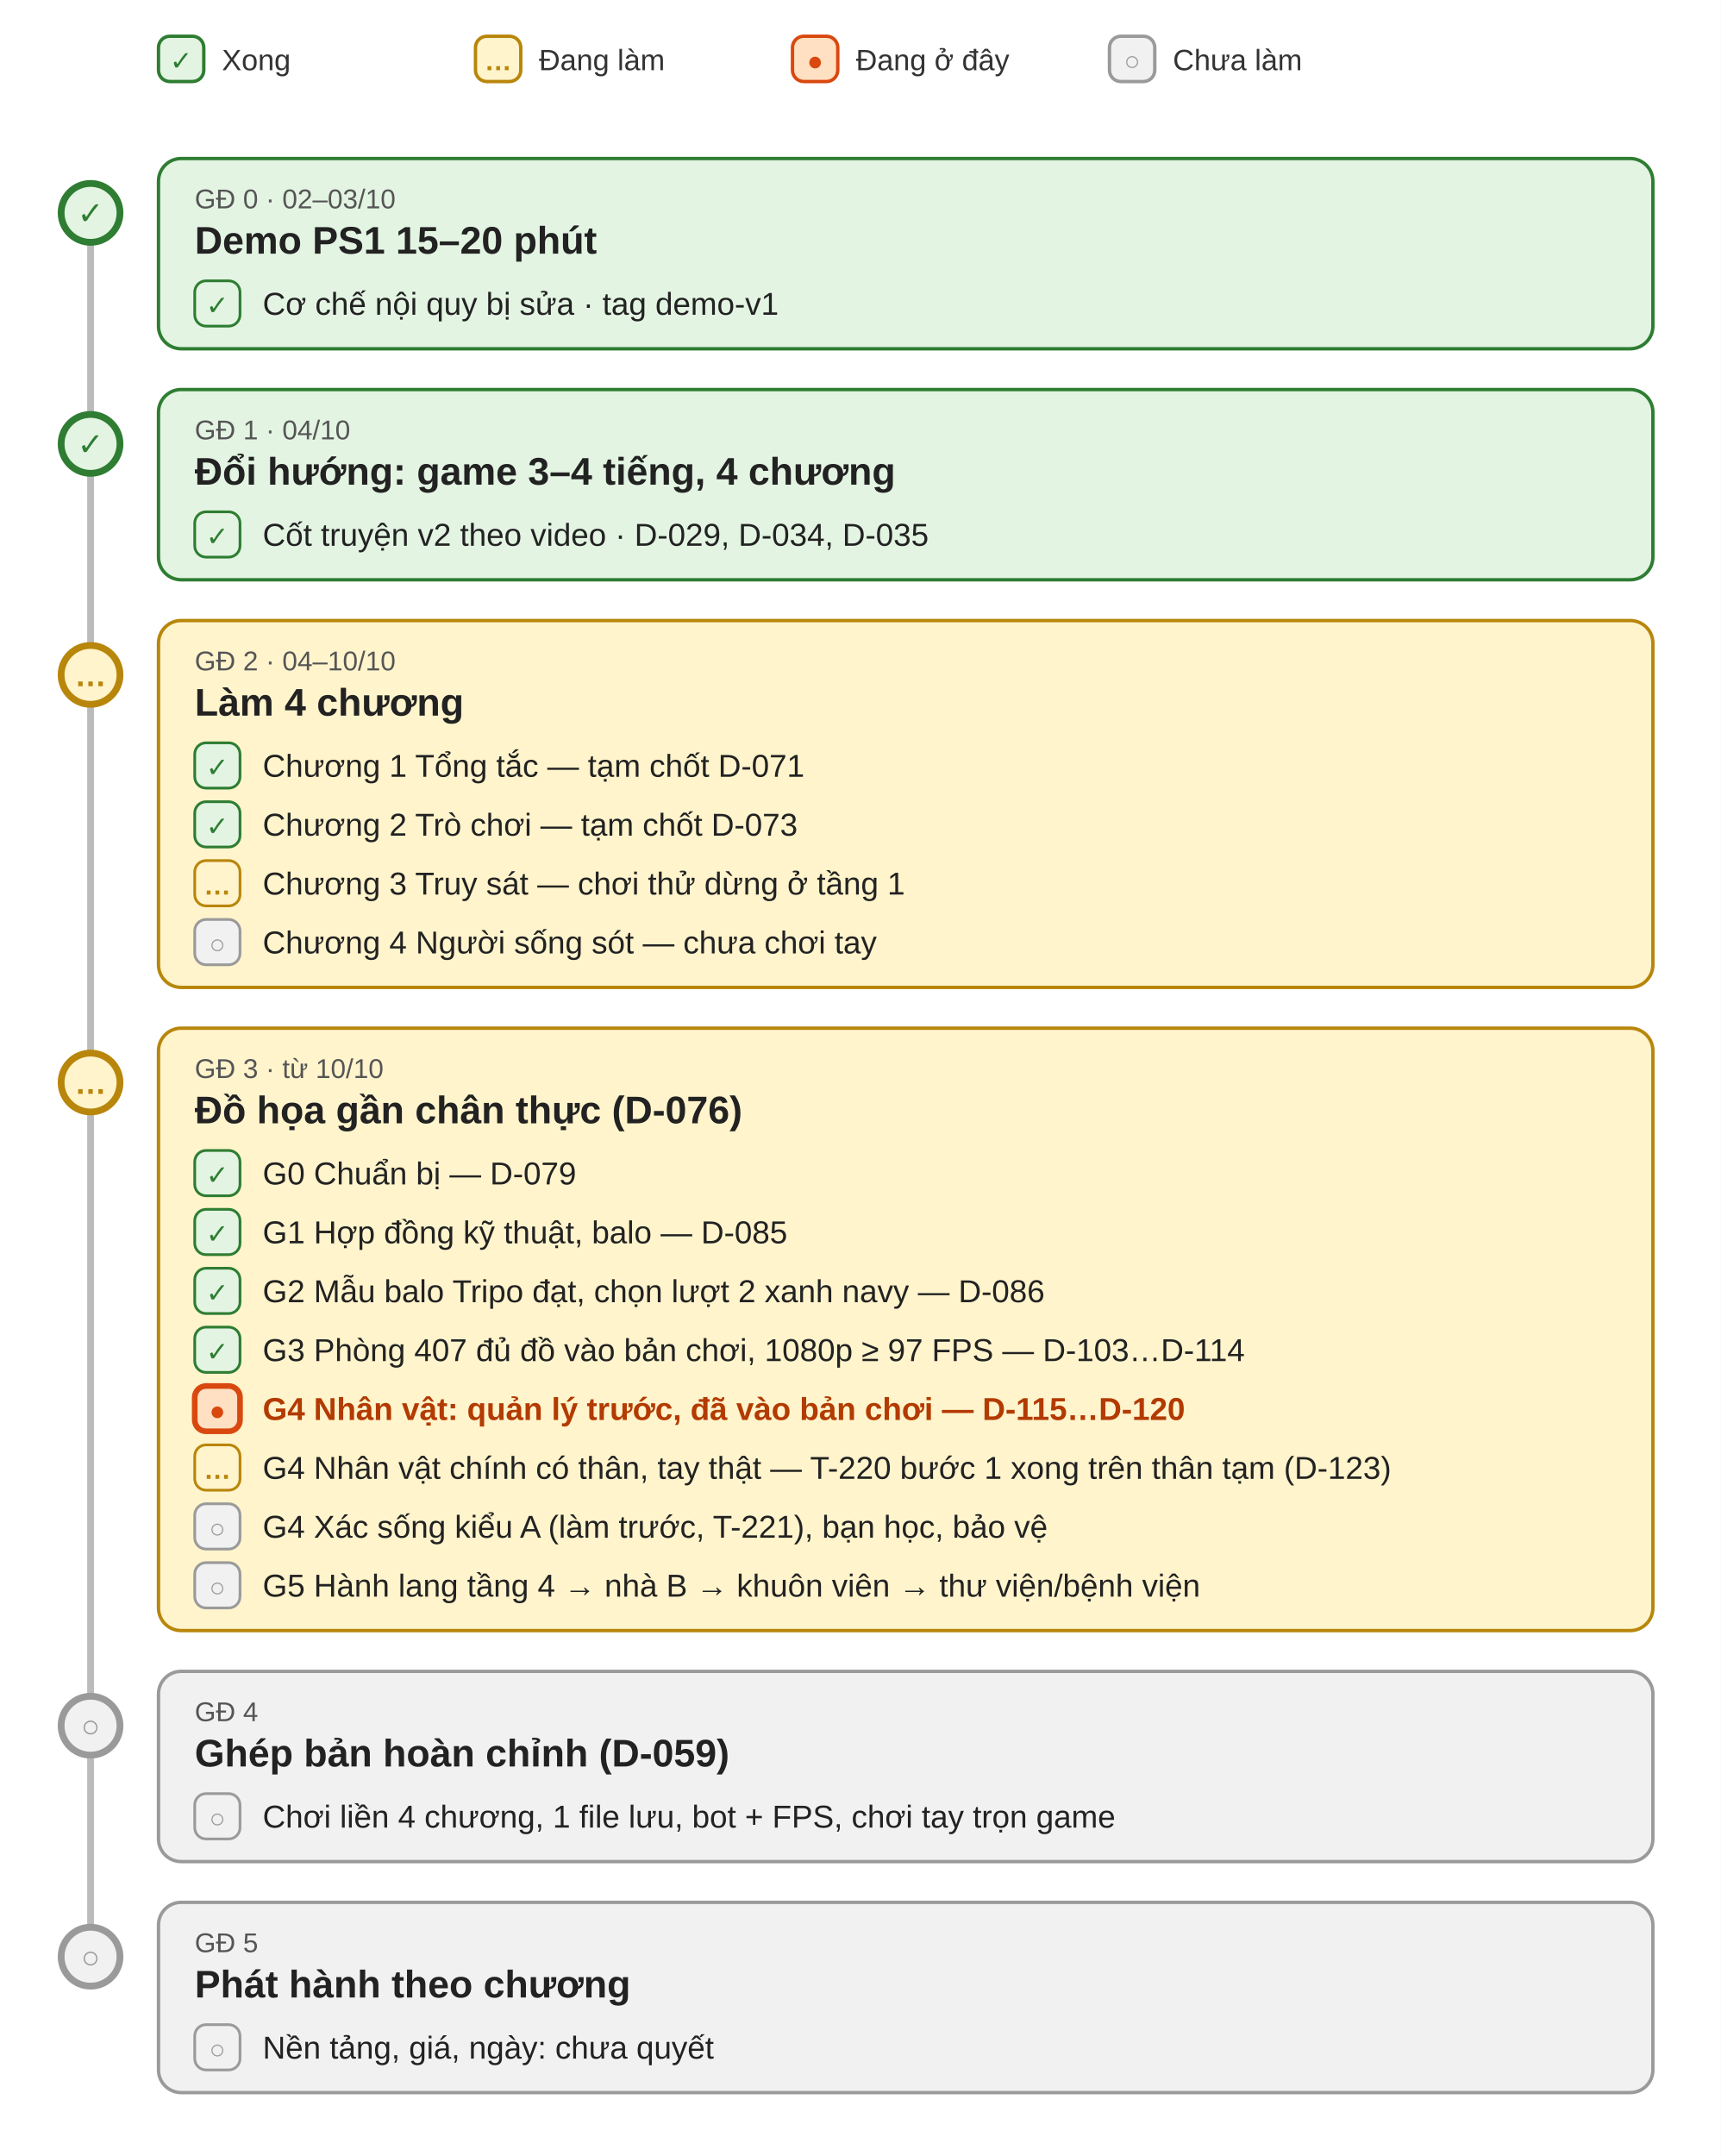
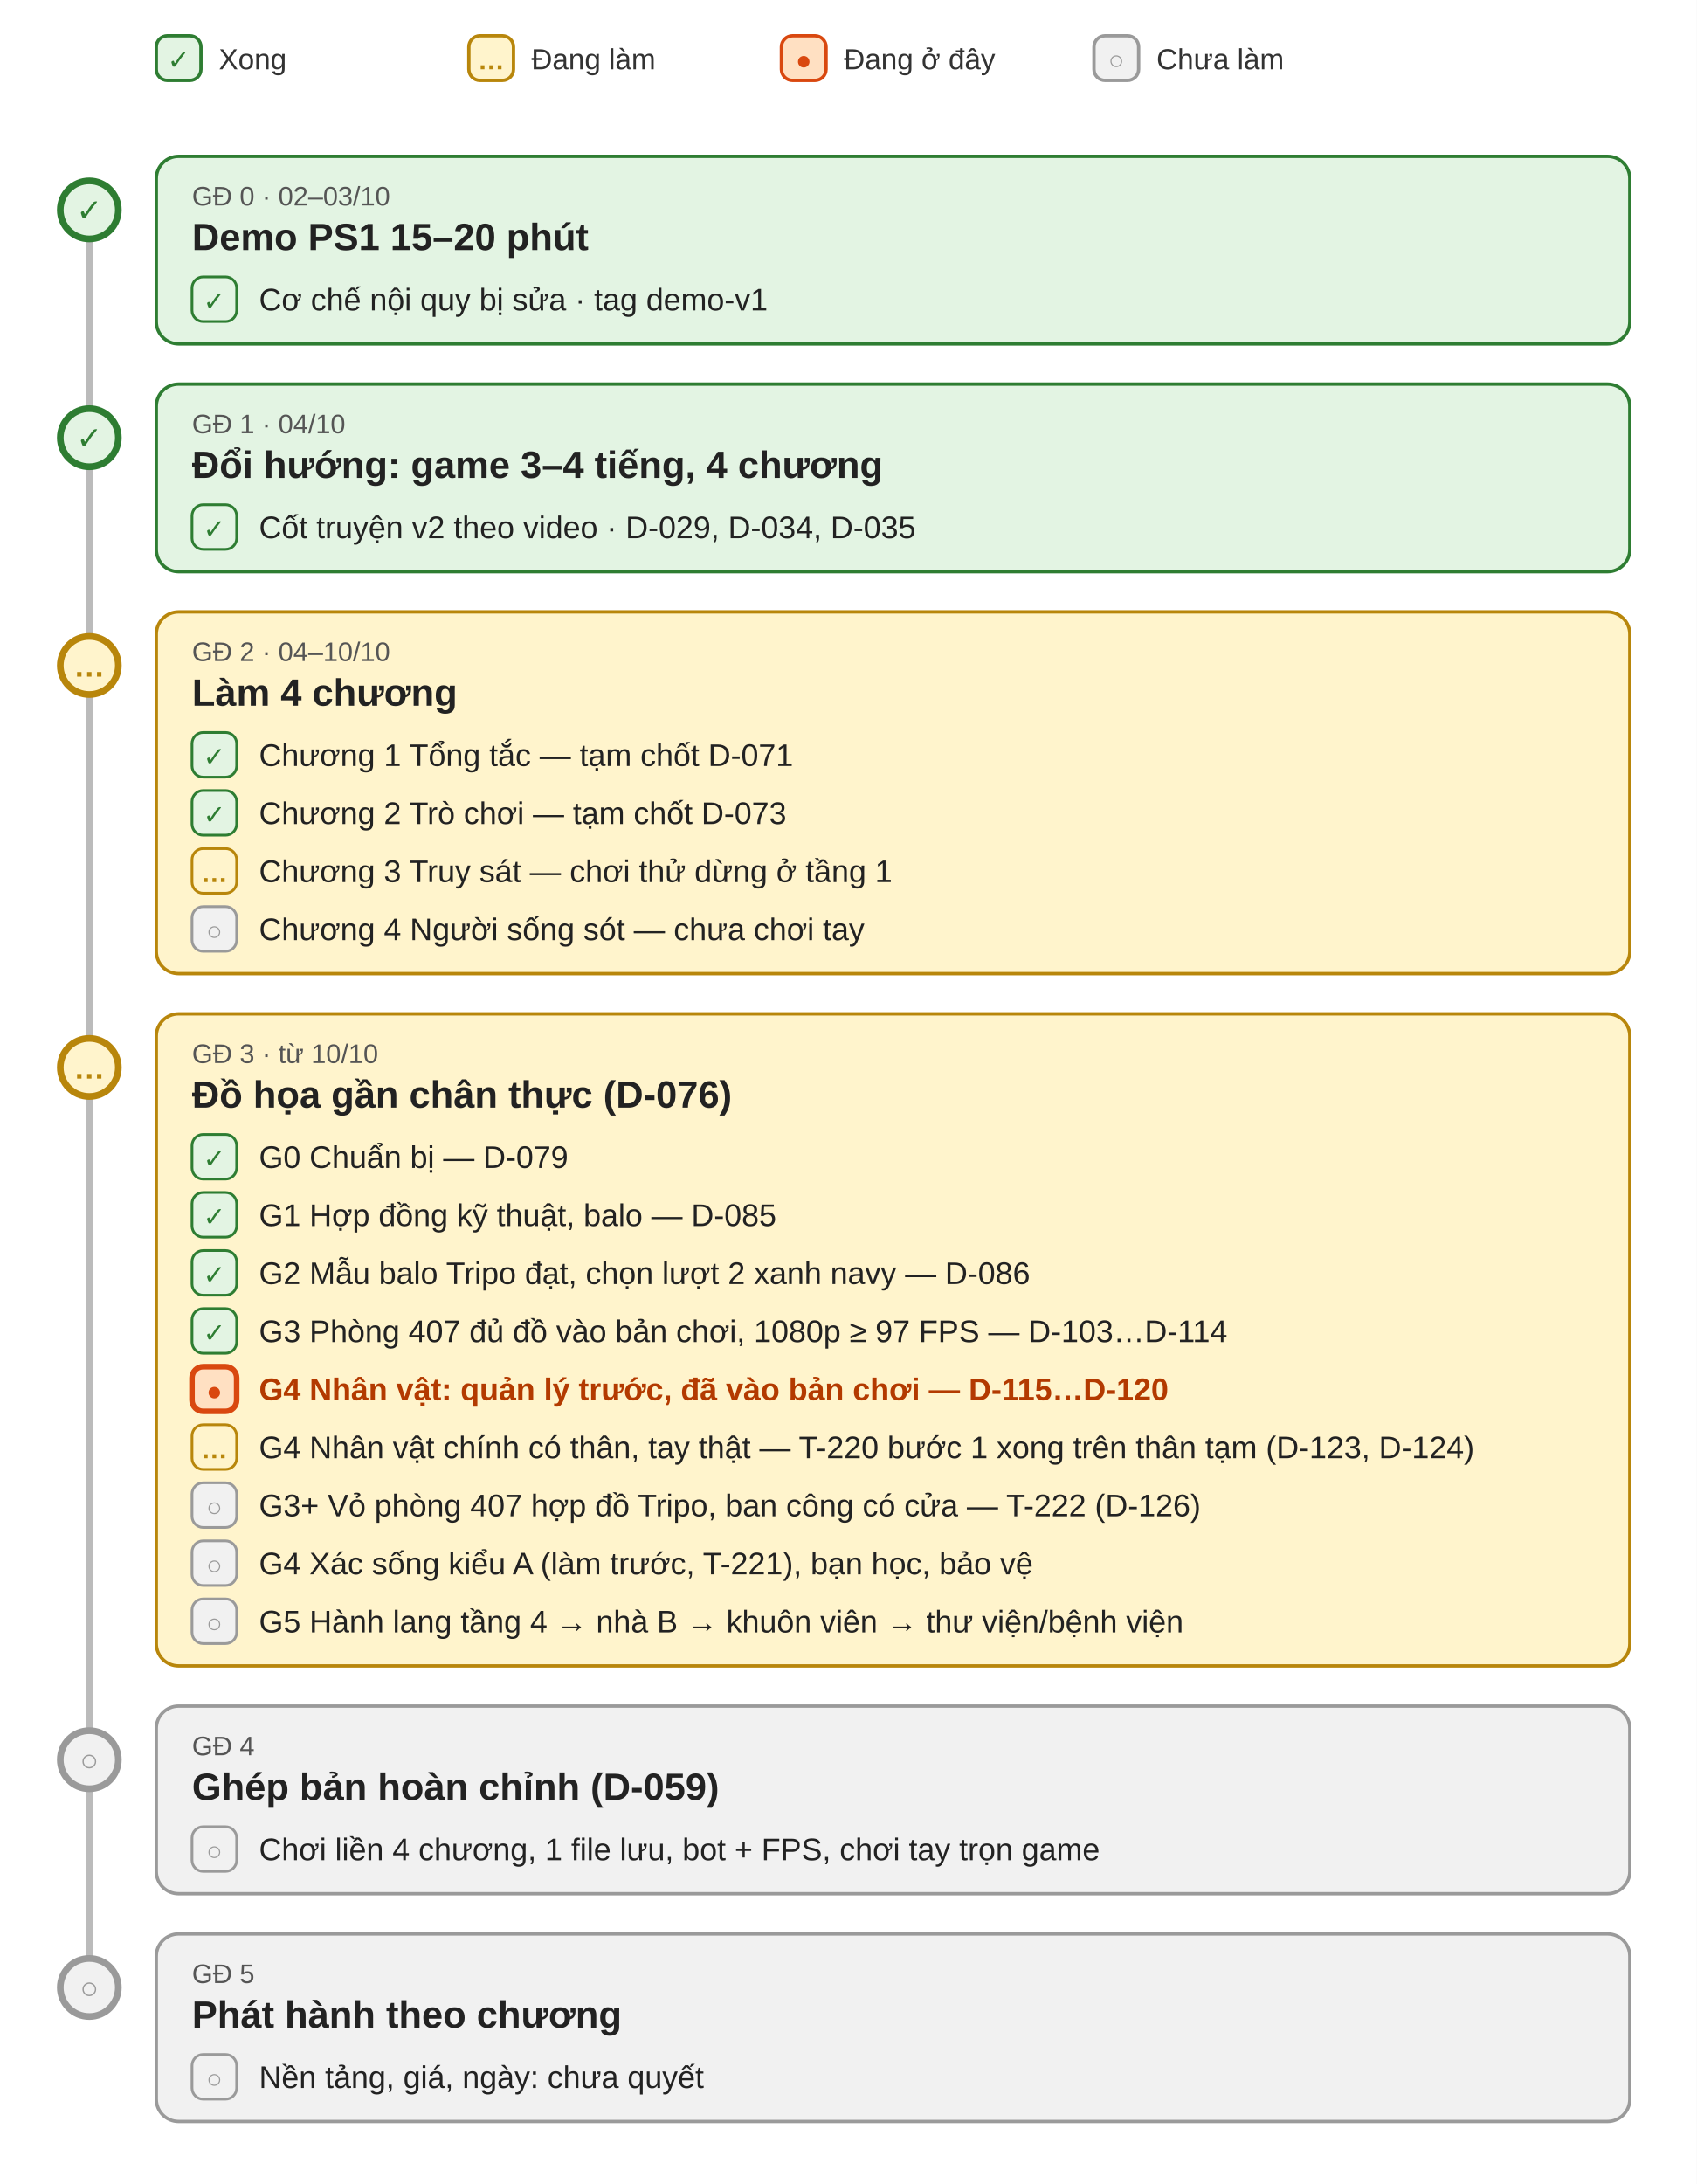
- <svg xmlns="http://www.w3.org/2000/svg" width="760" height="952" viewBox="0 0 760 952">
-   <rect width="760" height="952" fill="#ffffff" />
+ <svg xmlns="http://www.w3.org/2000/svg" width="760" height="978" viewBox="0 0 760 978">
+   <rect width="760" height="978" fill="#ffffff" />
  <rect x="70" y="16" width="20" height="20" rx="5" fill="#e3f4e3" stroke="#2e7d32" stroke-width="1.5" />
  <text x="80" y="31" text-anchor="middle" font-family="Segoe UI, Arial, sans-serif" font-size="12" font-weight="700" fill="#2e7d32">✓</text>
  <text x="98" y="31" font-family="Segoe UI, Arial, sans-serif" font-size="13" fill="#333">Xong</text>
  <rect x="210" y="16" width="20" height="20" rx="5" fill="#fff4cc" stroke="#b8860b" stroke-width="1.5" />
  <text x="220" y="31" text-anchor="middle" font-family="Segoe UI, Arial, sans-serif" font-size="12" font-weight="700" fill="#b8860b">…</text>
  <text x="238" y="31" font-family="Segoe UI, Arial, sans-serif" font-size="13" fill="#333">Đang làm</text>
  <rect x="350" y="16" width="20" height="20" rx="5" fill="#ffe0c2" stroke="#d9480f" stroke-width="1.5" />
  <text x="360" y="31" text-anchor="middle" font-family="Segoe UI, Arial, sans-serif" font-size="12" font-weight="700" fill="#d9480f">●</text>
  <text x="378" y="31" font-family="Segoe UI, Arial, sans-serif" font-size="13" fill="#333">Đang ở đây</text>
  <rect x="490" y="16" width="20" height="20" rx="5" fill="#f1f1f1" stroke="#9a9a9a" stroke-width="1.5" />
  <text x="500" y="31" text-anchor="middle" font-family="Segoe UI, Arial, sans-serif" font-size="12" font-weight="700" fill="#9a9a9a">○</text>
  <text x="518" y="31" font-family="Segoe UI, Arial, sans-serif" font-size="13" fill="#333">Chưa làm</text>
  <line x1="40" y1="94" x2="40" y2="196" stroke="#bbb" stroke-width="3" />
  <circle cx="40" cy="94" r="13" fill="#e3f4e3" stroke="#2e7d32" stroke-width="3" />
  <text x="40" y="99" text-anchor="middle" font-family="Segoe UI, Arial, sans-serif" font-size="14" font-weight="700" fill="#2e7d32">✓</text>
  <rect x="70" y="70" width="660" height="84" rx="10" fill="#e3f4e3" stroke="#2e7d32" stroke-width="1.5" />
  <text x="86" y="92" font-family="Segoe UI, Arial, sans-serif" font-size="12" fill="#555">GĐ 0 · 02–03/10</text>
  <text x="86" y="112" font-family="Segoe UI, Arial, sans-serif" font-size="17" font-weight="700" fill="#222">Demo PS1 15–20 phút</text>
  <rect x="86" y="124" width="20" height="20" rx="5" fill="#e3f4e3" stroke="#2e7d32" stroke-width="1.2" />
  <text x="96" y="139" text-anchor="middle" font-family="Segoe UI, Arial, sans-serif" font-size="12" font-weight="700" fill="#2e7d32">✓</text>
  <text x="116" y="139" font-family="Segoe UI, Arial, sans-serif" font-size="14" font-weight="400" fill="#222">Cơ chế nội quy bị sửa · tag demo-v1</text>
  <line x1="40" y1="196" x2="40" y2="298" stroke="#bbb" stroke-width="3" />
  <circle cx="40" cy="196" r="13" fill="#e3f4e3" stroke="#2e7d32" stroke-width="3" />
  <text x="40" y="201" text-anchor="middle" font-family="Segoe UI, Arial, sans-serif" font-size="14" font-weight="700" fill="#2e7d32">✓</text>
  <rect x="70" y="172" width="660" height="84" rx="10" fill="#e3f4e3" stroke="#2e7d32" stroke-width="1.5" />
  <text x="86" y="194" font-family="Segoe UI, Arial, sans-serif" font-size="12" fill="#555">GĐ 1 · 04/10</text>
  <text x="86" y="214" font-family="Segoe UI, Arial, sans-serif" font-size="17" font-weight="700" fill="#222">Đổi hướng: game 3–4 tiếng, 4 chương</text>
  <rect x="86" y="226" width="20" height="20" rx="5" fill="#e3f4e3" stroke="#2e7d32" stroke-width="1.2" />
  <text x="96" y="241" text-anchor="middle" font-family="Segoe UI, Arial, sans-serif" font-size="12" font-weight="700" fill="#2e7d32">✓</text>
  <text x="116" y="241" font-family="Segoe UI, Arial, sans-serif" font-size="14" font-weight="400" fill="#222">Cốt truyện v2 theo video · D-029, D-034, D-035</text>
  <line x1="40" y1="298" x2="40" y2="478" stroke="#bbb" stroke-width="3" />
  <circle cx="40" cy="298" r="13" fill="#fff4cc" stroke="#b8860b" stroke-width="3" />
  <text x="40" y="303" text-anchor="middle" font-family="Segoe UI, Arial, sans-serif" font-size="14" font-weight="700" fill="#b8860b">…</text>
  <rect x="70" y="274" width="660" height="162" rx="10" fill="#fff4cc" stroke="#b8860b" stroke-width="1.5" />
  <text x="86" y="296" font-family="Segoe UI, Arial, sans-serif" font-size="12" fill="#555">GĐ 2 · 04–10/10</text>
  <text x="86" y="316" font-family="Segoe UI, Arial, sans-serif" font-size="17" font-weight="700" fill="#222">Làm 4 chương</text>
  <rect x="86" y="328" width="20" height="20" rx="5" fill="#e3f4e3" stroke="#2e7d32" stroke-width="1.2" />
  <text x="96" y="343" text-anchor="middle" font-family="Segoe UI, Arial, sans-serif" font-size="12" font-weight="700" fill="#2e7d32">✓</text>
  <text x="116" y="343" font-family="Segoe UI, Arial, sans-serif" font-size="14" font-weight="400" fill="#222">Chương 1 Tổng tắc — tạm chốt D-071</text>
  <rect x="86" y="354" width="20" height="20" rx="5" fill="#e3f4e3" stroke="#2e7d32" stroke-width="1.2" />
  <text x="96" y="369" text-anchor="middle" font-family="Segoe UI, Arial, sans-serif" font-size="12" font-weight="700" fill="#2e7d32">✓</text>
  <text x="116" y="369" font-family="Segoe UI, Arial, sans-serif" font-size="14" font-weight="400" fill="#222">Chương 2 Trò chơi — tạm chốt D-073</text>
  <rect x="86" y="380" width="20" height="20" rx="5" fill="#fff4cc" stroke="#b8860b" stroke-width="1.2" />
  <text x="96" y="395" text-anchor="middle" font-family="Segoe UI, Arial, sans-serif" font-size="12" font-weight="700" fill="#b8860b">…</text>
  <text x="116" y="395" font-family="Segoe UI, Arial, sans-serif" font-size="14" font-weight="400" fill="#222">Chương 3 Truy sát — chơi thử dừng ở tầng 1</text>
  <rect x="86" y="406" width="20" height="20" rx="5" fill="#f1f1f1" stroke="#9a9a9a" stroke-width="1.2" />
  <text x="96" y="421" text-anchor="middle" font-family="Segoe UI, Arial, sans-serif" font-size="12" font-weight="700" fill="#9a9a9a">○</text>
  <text x="116" y="421" font-family="Segoe UI, Arial, sans-serif" font-size="14" font-weight="400" fill="#222">Chương 4 Người sống sót — chưa chơi tay</text>
-   <line x1="40" y1="478" x2="40" y2="762" stroke="#bbb" stroke-width="3" />
+   <line x1="40" y1="478" x2="40" y2="788" stroke="#bbb" stroke-width="3" />
  <circle cx="40" cy="478" r="13" fill="#fff4cc" stroke="#b8860b" stroke-width="3" />
  <text x="40" y="483" text-anchor="middle" font-family="Segoe UI, Arial, sans-serif" font-size="14" font-weight="700" fill="#b8860b">…</text>
-   <rect x="70" y="454" width="660" height="266" rx="10" fill="#fff4cc" stroke="#b8860b" stroke-width="1.5" />
+   <rect x="70" y="454" width="660" height="292" rx="10" fill="#fff4cc" stroke="#b8860b" stroke-width="1.5" />
  <text x="86" y="476" font-family="Segoe UI, Arial, sans-serif" font-size="12" fill="#555">GĐ 3 · từ 10/10</text>
  <text x="86" y="496" font-family="Segoe UI, Arial, sans-serif" font-size="17" font-weight="700" fill="#222">Đồ họa gần chân thực (D-076)</text>
  <rect x="86" y="508" width="20" height="20" rx="5" fill="#e3f4e3" stroke="#2e7d32" stroke-width="1.2" />
  <text x="96" y="523" text-anchor="middle" font-family="Segoe UI, Arial, sans-serif" font-size="12" font-weight="700" fill="#2e7d32">✓</text>
  <text x="116" y="523" font-family="Segoe UI, Arial, sans-serif" font-size="14" font-weight="400" fill="#222">G0 Chuẩn bị — D-079</text>
  <rect x="86" y="534" width="20" height="20" rx="5" fill="#e3f4e3" stroke="#2e7d32" stroke-width="1.2" />
  <text x="96" y="549" text-anchor="middle" font-family="Segoe UI, Arial, sans-serif" font-size="12" font-weight="700" fill="#2e7d32">✓</text>
  <text x="116" y="549" font-family="Segoe UI, Arial, sans-serif" font-size="14" font-weight="400" fill="#222">G1 Hợp đồng kỹ thuật, balo — D-085</text>
  <rect x="86" y="560" width="20" height="20" rx="5" fill="#e3f4e3" stroke="#2e7d32" stroke-width="1.2" />
  <text x="96" y="575" text-anchor="middle" font-family="Segoe UI, Arial, sans-serif" font-size="12" font-weight="700" fill="#2e7d32">✓</text>
  <text x="116" y="575" font-family="Segoe UI, Arial, sans-serif" font-size="14" font-weight="400" fill="#222">G2 Mẫu balo Tripo đạt, chọn lượt 2 xanh navy — D-086</text>
  <rect x="86" y="586" width="20" height="20" rx="5" fill="#e3f4e3" stroke="#2e7d32" stroke-width="1.2" />
  <text x="96" y="601" text-anchor="middle" font-family="Segoe UI, Arial, sans-serif" font-size="12" font-weight="700" fill="#2e7d32">✓</text>
  <text x="116" y="601" font-family="Segoe UI, Arial, sans-serif" font-size="14" font-weight="400" fill="#222">G3 Phòng 407 đủ đồ vào bản chơi, 1080p ≥ 97 FPS — D-103…D-114</text>
  <rect x="86" y="612" width="20" height="20" rx="5" fill="#ffe0c2" stroke="#d9480f" stroke-width="2.5" />
  <text x="96" y="627" text-anchor="middle" font-family="Segoe UI, Arial, sans-serif" font-size="12" font-weight="700" fill="#d9480f">●</text>
  <text x="116" y="627" font-family="Segoe UI, Arial, sans-serif" font-size="14" font-weight="700" fill="#b33a00">G4 Nhân vật: quản lý trước, đã vào bản chơi — D-115…D-120</text>
  <rect x="86" y="638" width="20" height="20" rx="5" fill="#fff4cc" stroke="#b8860b" stroke-width="1.2" />
  <text x="96" y="653" text-anchor="middle" font-family="Segoe UI, Arial, sans-serif" font-size="12" font-weight="700" fill="#b8860b">…</text>
-   <text x="116" y="653" font-family="Segoe UI, Arial, sans-serif" font-size="14" font-weight="400" fill="#222">G4 Nhân vật chính có thân, tay thật — T-220 bước 1 xong trên thân tạm (D-123)</text>
+   <text x="116" y="653" font-family="Segoe UI, Arial, sans-serif" font-size="14" font-weight="400" fill="#222">G4 Nhân vật chính có thân, tay thật — T-220 bước 1 xong trên thân tạm (D-123, D-124)</text>
  <rect x="86" y="664" width="20" height="20" rx="5" fill="#f1f1f1" stroke="#9a9a9a" stroke-width="1.2" />
  <text x="96" y="679" text-anchor="middle" font-family="Segoe UI, Arial, sans-serif" font-size="12" font-weight="700" fill="#9a9a9a">○</text>
-   <text x="116" y="679" font-family="Segoe UI, Arial, sans-serif" font-size="14" font-weight="400" fill="#222">G4 Xác sống kiểu A (làm trước, T-221), bạn học, bảo vệ</text>
+   <text x="116" y="679" font-family="Segoe UI, Arial, sans-serif" font-size="14" font-weight="400" fill="#222">G3+ Vỏ phòng 407 hợp đồ Tripo, ban công có cửa — T-222 (D-126)</text>
  <rect x="86" y="690" width="20" height="20" rx="5" fill="#f1f1f1" stroke="#9a9a9a" stroke-width="1.2" />
  <text x="96" y="705" text-anchor="middle" font-family="Segoe UI, Arial, sans-serif" font-size="12" font-weight="700" fill="#9a9a9a">○</text>
-   <text x="116" y="705" font-family="Segoe UI, Arial, sans-serif" font-size="14" font-weight="400" fill="#222">G5 Hành lang tầng 4 → nhà B → khuôn viên → thư viện/bệnh viện</text>
-   <line x1="40" y1="762" x2="40" y2="864" stroke="#bbb" stroke-width="3" />
-   <circle cx="40" cy="762" r="13" fill="#f1f1f1" stroke="#9a9a9a" stroke-width="3" />
-   <text x="40" y="767" text-anchor="middle" font-family="Segoe UI, Arial, sans-serif" font-size="14" font-weight="700" fill="#9a9a9a">○</text>
-   <rect x="70" y="738" width="660" height="84" rx="10" fill="#f1f1f1" stroke="#9a9a9a" stroke-width="1.5" />
-   <text x="86" y="760" font-family="Segoe UI, Arial, sans-serif" font-size="12" fill="#555">GĐ 4</text>
-   <text x="86" y="780" font-family="Segoe UI, Arial, sans-serif" font-size="17" font-weight="700" fill="#222">Ghép bản hoàn chỉnh (D-059)</text>
-   <rect x="86" y="792" width="20" height="20" rx="5" fill="#f1f1f1" stroke="#9a9a9a" stroke-width="1.2" />
-   <text x="96" y="807" text-anchor="middle" font-family="Segoe UI, Arial, sans-serif" font-size="12" font-weight="700" fill="#9a9a9a">○</text>
-   <text x="116" y="807" font-family="Segoe UI, Arial, sans-serif" font-size="14" font-weight="400" fill="#222">Chơi liền 4 chương, 1 file lưu, bot + FPS, chơi tay trọn game</text>
-   <circle cx="40" cy="864" r="13" fill="#f1f1f1" stroke="#9a9a9a" stroke-width="3" />
-   <text x="40" y="869" text-anchor="middle" font-family="Segoe UI, Arial, sans-serif" font-size="14" font-weight="700" fill="#9a9a9a">○</text>
-   <rect x="70" y="840" width="660" height="84" rx="10" fill="#f1f1f1" stroke="#9a9a9a" stroke-width="1.5" />
-   <text x="86" y="862" font-family="Segoe UI, Arial, sans-serif" font-size="12" fill="#555">GĐ 5</text>
-   <text x="86" y="882" font-family="Segoe UI, Arial, sans-serif" font-size="17" font-weight="700" fill="#222">Phát hành theo chương</text>
-   <rect x="86" y="894" width="20" height="20" rx="5" fill="#f1f1f1" stroke="#9a9a9a" stroke-width="1.2" />
-   <text x="96" y="909" text-anchor="middle" font-family="Segoe UI, Arial, sans-serif" font-size="12" font-weight="700" fill="#9a9a9a">○</text>
-   <text x="116" y="909" font-family="Segoe UI, Arial, sans-serif" font-size="14" font-weight="400" fill="#222">Nền tảng, giá, ngày: chưa quyết</text>
+   <text x="116" y="705" font-family="Segoe UI, Arial, sans-serif" font-size="14" font-weight="400" fill="#222">G4 Xác sống kiểu A (làm trước, T-221), bạn học, bảo vệ</text>
+   <rect x="86" y="716" width="20" height="20" rx="5" fill="#f1f1f1" stroke="#9a9a9a" stroke-width="1.2" />
+   <text x="96" y="731" text-anchor="middle" font-family="Segoe UI, Arial, sans-serif" font-size="12" font-weight="700" fill="#9a9a9a">○</text>
+   <text x="116" y="731" font-family="Segoe UI, Arial, sans-serif" font-size="14" font-weight="400" fill="#222">G5 Hành lang tầng 4 → nhà B → khuôn viên → thư viện/bệnh viện</text>
+   <line x1="40" y1="788" x2="40" y2="890" stroke="#bbb" stroke-width="3" />
+   <circle cx="40" cy="788" r="13" fill="#f1f1f1" stroke="#9a9a9a" stroke-width="3" />
+   <text x="40" y="793" text-anchor="middle" font-family="Segoe UI, Arial, sans-serif" font-size="14" font-weight="700" fill="#9a9a9a">○</text>
+   <rect x="70" y="764" width="660" height="84" rx="10" fill="#f1f1f1" stroke="#9a9a9a" stroke-width="1.5" />
+   <text x="86" y="786" font-family="Segoe UI, Arial, sans-serif" font-size="12" fill="#555">GĐ 4</text>
+   <text x="86" y="806" font-family="Segoe UI, Arial, sans-serif" font-size="17" font-weight="700" fill="#222">Ghép bản hoàn chỉnh (D-059)</text>
+   <rect x="86" y="818" width="20" height="20" rx="5" fill="#f1f1f1" stroke="#9a9a9a" stroke-width="1.2" />
+   <text x="96" y="833" text-anchor="middle" font-family="Segoe UI, Arial, sans-serif" font-size="12" font-weight="700" fill="#9a9a9a">○</text>
+   <text x="116" y="833" font-family="Segoe UI, Arial, sans-serif" font-size="14" font-weight="400" fill="#222">Chơi liền 4 chương, 1 file lưu, bot + FPS, chơi tay trọn game</text>
+   <circle cx="40" cy="890" r="13" fill="#f1f1f1" stroke="#9a9a9a" stroke-width="3" />
+   <text x="40" y="895" text-anchor="middle" font-family="Segoe UI, Arial, sans-serif" font-size="14" font-weight="700" fill="#9a9a9a">○</text>
+   <rect x="70" y="866" width="660" height="84" rx="10" fill="#f1f1f1" stroke="#9a9a9a" stroke-width="1.5" />
+   <text x="86" y="888" font-family="Segoe UI, Arial, sans-serif" font-size="12" fill="#555">GĐ 5</text>
+   <text x="86" y="908" font-family="Segoe UI, Arial, sans-serif" font-size="17" font-weight="700" fill="#222">Phát hành theo chương</text>
+   <rect x="86" y="920" width="20" height="20" rx="5" fill="#f1f1f1" stroke="#9a9a9a" stroke-width="1.2" />
+   <text x="96" y="935" text-anchor="middle" font-family="Segoe UI, Arial, sans-serif" font-size="12" font-weight="700" fill="#9a9a9a">○</text>
+   <text x="116" y="935" font-family="Segoe UI, Arial, sans-serif" font-size="14" font-weight="400" fill="#222">Nền tảng, giá, ngày: chưa quyết</text>
</svg>
